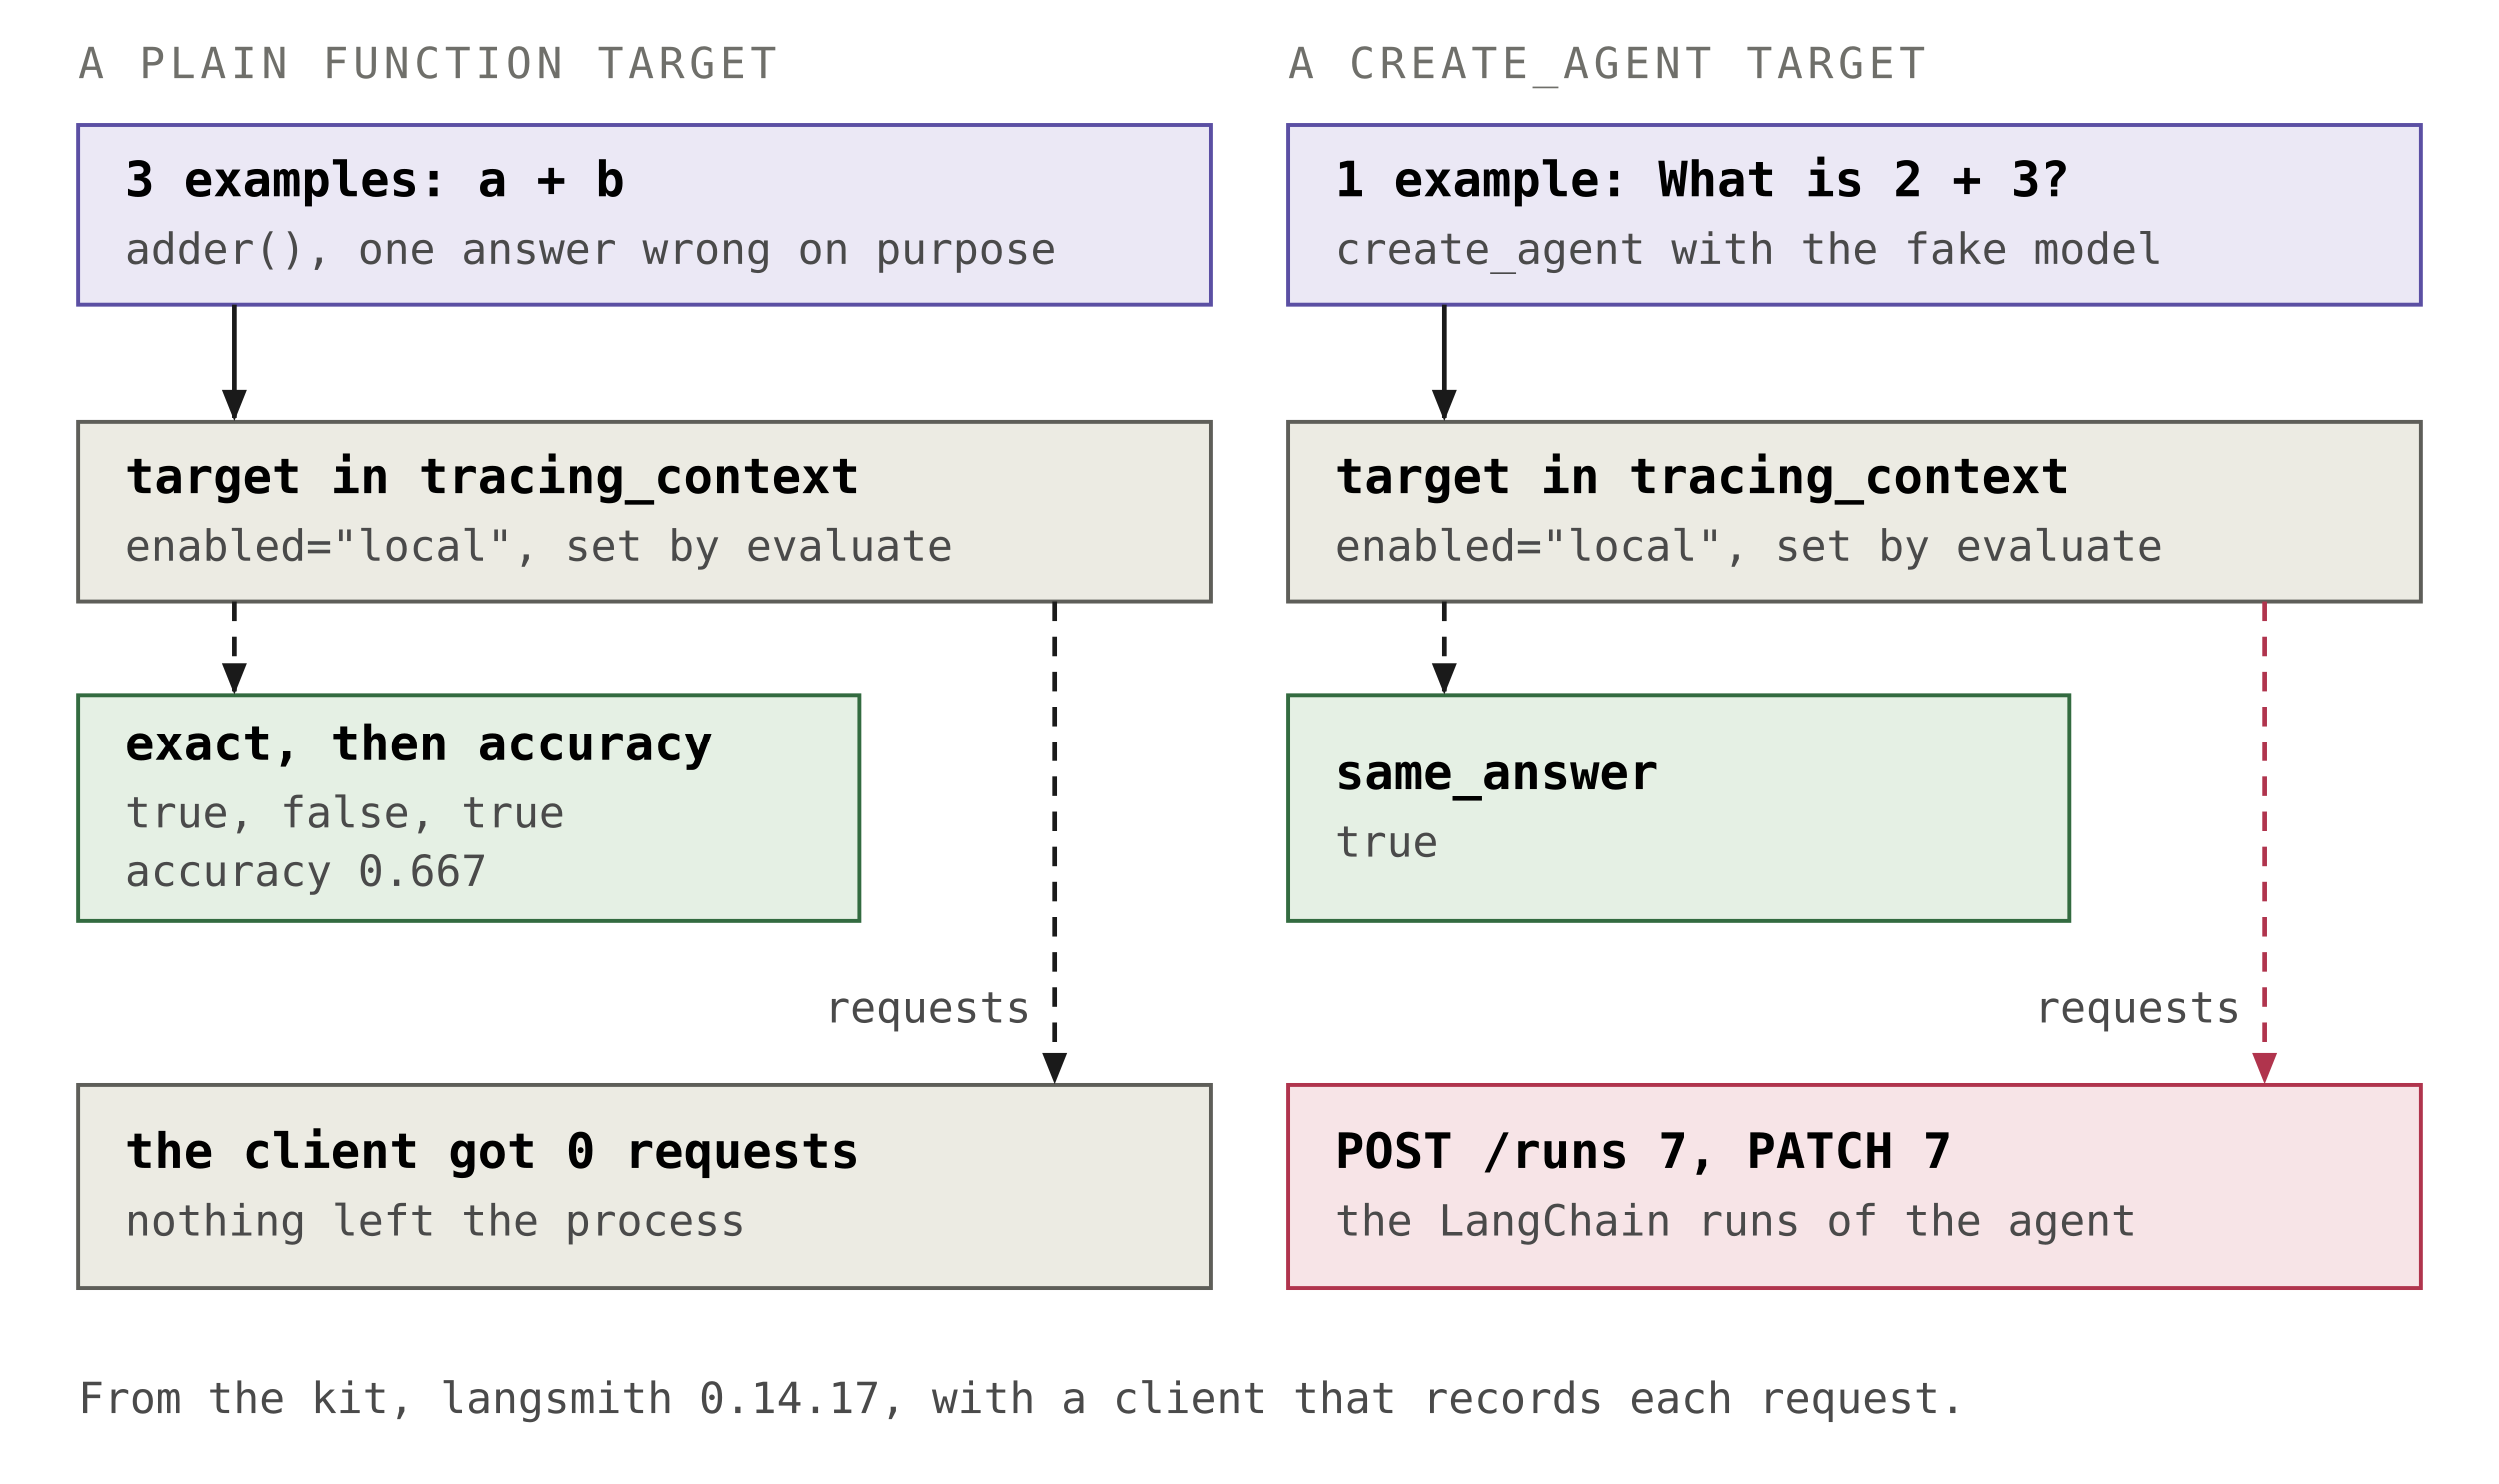
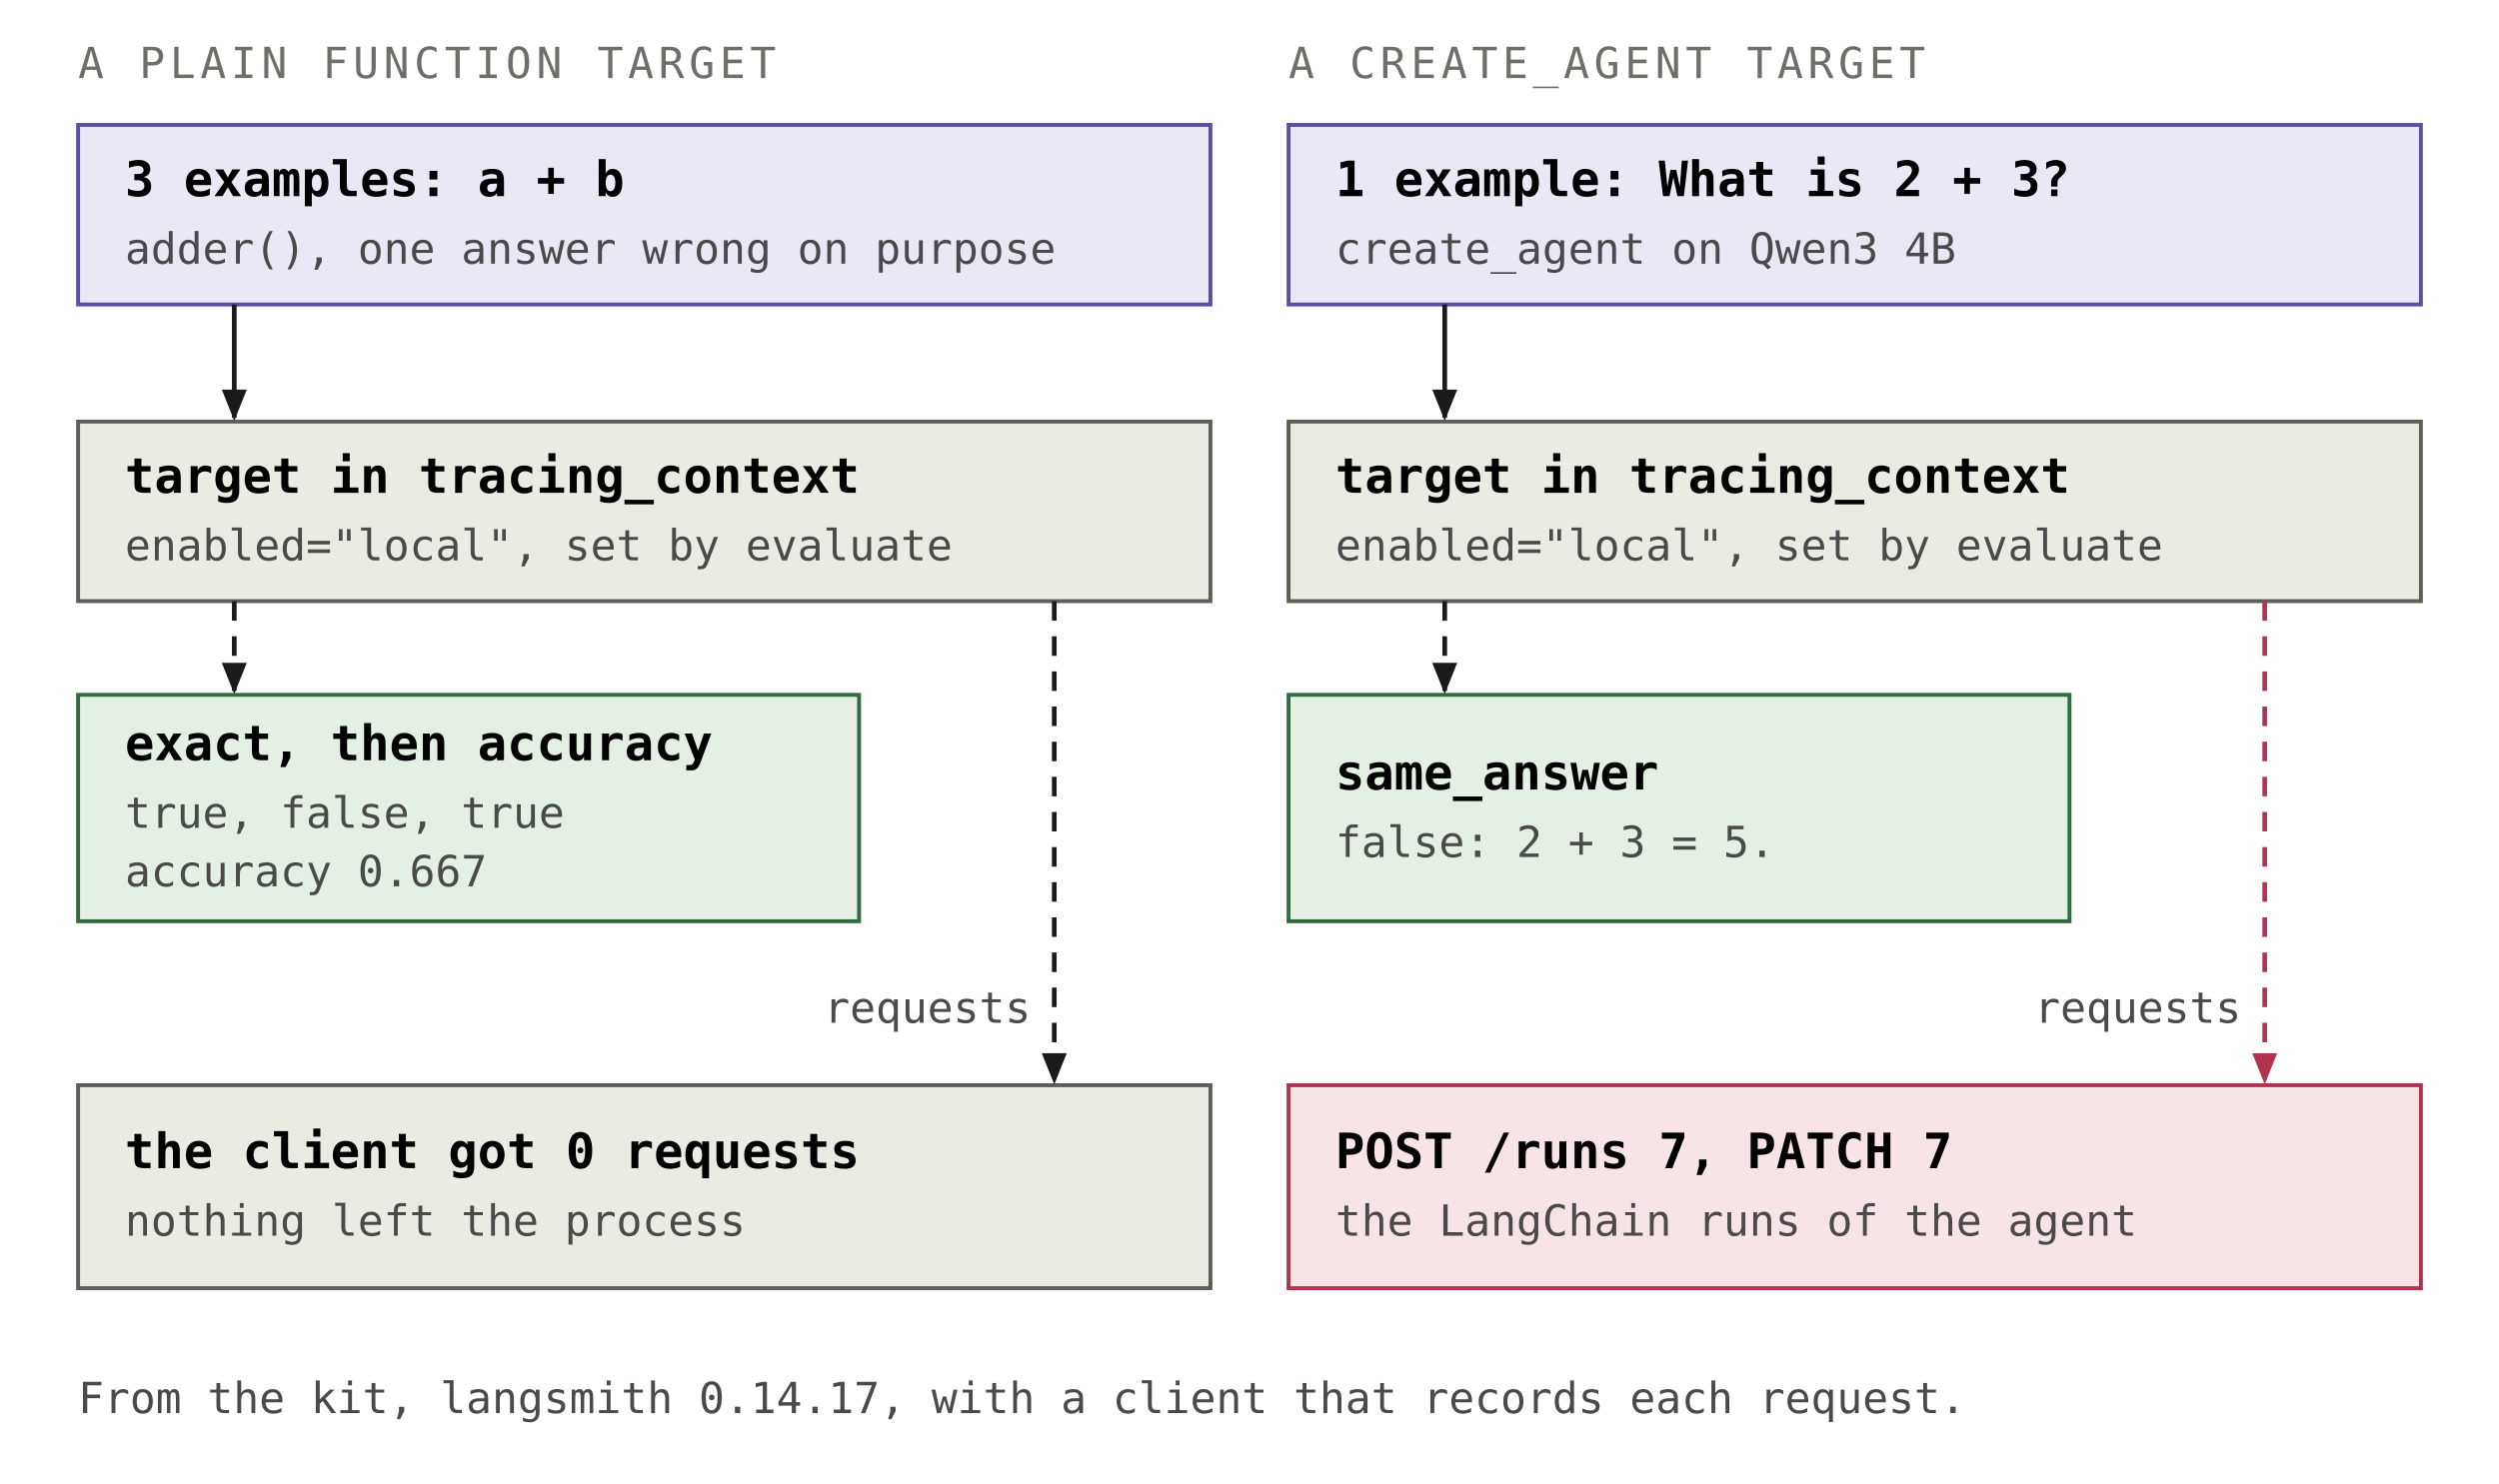
<svg xmlns="http://www.w3.org/2000/svg" viewBox="0 0 640 380" role="img" aria-labelledby="fig-6-5-title fig-6-5-desc" font-family="JetBrains Mono, ui-monospace, monospace">
  <defs>
    <marker id="fig-6-5-head-ink" viewBox="0 0 10 10" refX="9" refY="5" markerWidth="8" markerHeight="8" markerUnits="userSpaceOnUse" orient="auto-start-reverse">
      <path d="M0 1 L10 5 L0 9 z" fill="var(--m-ink, #1a1a1a)" />
    </marker>
    <marker id="fig-6-5-head-rose" viewBox="0 0 10 10" refX="9" refY="5" markerWidth="8" markerHeight="8" markerUnits="userSpaceOnUse" orient="auto-start-reverse">
      <path d="M0 1 L10 5 L0 9 z" fill="var(--m-rose-ink, #b0344d)" />
    </marker>
  </defs>
  <text x="20" y="20" font-size="11" letter-spacing="1.2" fill="var(--m-ink-mute, #6f6f6a)">A PLAIN FUNCTION TARGET</text>
  <text x="330" y="20" font-size="11" letter-spacing="1.2" fill="var(--m-ink-mute, #6f6f6a)">A CREATE_AGENT TARGET</text>
  <rect x="20" y="32" width="290" height="46" fill="var(--m-violet-fill, #ebe8f5)" stroke="var(--m-violet-ink, #5b4fa3)" />
  <text x="32" y="50.25" font-size="12.5" font-weight="700">3 examples: a + b</text>
  <text x="32" y="67.55" font-size="11" class="m-serif" fill="var(--m-ink-soft, #4a4a4a)">adder(), one answer wrong on purpose</text>
  <rect x="20" y="108" width="290" height="46" fill="var(--m-grey-fill, #ecebe3)" stroke="var(--m-grey-ink, #5e5e59)" />
  <text x="32" y="126.25" font-size="12.5" font-weight="700">target in tracing_context</text>
  <text x="32" y="143.55" font-size="11" class="m-serif" fill="var(--m-ink-soft, #4a4a4a)">enabled="local", set by evaluate</text>
  <rect x="20" y="178" width="200" height="58" fill="var(--m-green-fill, #e5f0e4)" stroke="var(--m-green-ink, #336b40)" />
  <text x="32" y="194.75" font-size="12.5" font-weight="700">exact, then accuracy</text>
  <text x="32" y="212.05" font-size="11" class="m-serif" fill="var(--m-ink-soft, #4a4a4a)">true, false, true</text>
  <text x="32" y="227.05" font-size="11" class="m-serif" fill="var(--m-ink-soft, #4a4a4a)">accuracy 0.667</text>
  <rect x="20" y="278" width="290" height="52" fill="var(--m-grey-fill, #ecebe3)" stroke="var(--m-grey-ink, #5e5e59)" />
  <text x="32" y="299.25" font-size="12.5" font-weight="700">the client got 0 requests</text>
  <text x="32" y="316.55" font-size="11" class="m-serif" fill="var(--m-ink-soft, #4a4a4a)">nothing left the process</text>
  <line x1="60" y1="78" x2="60" y2="107" stroke="var(--m-ink, #1a1a1a)" stroke-width="1.2" marker-end="url(#fig-6-5-head-ink)" />
  <line x1="60" y1="154" x2="60" y2="177" stroke="var(--m-ink, #1a1a1a)" stroke-width="1.2" stroke-dasharray="5 4" marker-end="url(#fig-6-5-head-ink)" />
  <path d="M270 154 V277" fill="none" stroke="var(--m-ink, #1a1a1a)" stroke-width="1.2" stroke-dasharray="5 4" stroke-linejoin="round" marker-end="url(#fig-6-5-head-ink)" />
  <text x="264" y="262" font-size="11" text-anchor="end" class="m-serif" fill="var(--m-ink-soft, #4a4a4a)">requests</text>
  <rect x="330" y="32" width="290" height="46" fill="var(--m-violet-fill, #ebe8f5)" stroke="var(--m-violet-ink, #5b4fa3)" />
  <text x="342" y="50.25" font-size="12.5" font-weight="700">1 example: What is 2 + 3?</text>
-   <text x="342" y="67.55" font-size="11" class="m-serif" fill="var(--m-ink-soft, #4a4a4a)">create_agent with the fake model</text>
+   <text x="342" y="67.55" font-size="11" class="m-serif" fill="var(--m-ink-soft, #4a4a4a)">create_agent on Qwen3 4B</text>
  <rect x="330" y="108" width="290" height="46" fill="var(--m-grey-fill, #ecebe3)" stroke="var(--m-grey-ink, #5e5e59)" />
  <text x="342" y="126.25" font-size="12.5" font-weight="700">target in tracing_context</text>
  <text x="342" y="143.55" font-size="11" class="m-serif" fill="var(--m-ink-soft, #4a4a4a)">enabled="local", set by evaluate</text>
  <rect x="330" y="178" width="200" height="58" fill="var(--m-green-fill, #e5f0e4)" stroke="var(--m-green-ink, #336b40)" />
  <text x="342" y="202.25" font-size="12.5" font-weight="700">same_answer</text>
-   <text x="342" y="219.55" font-size="11" class="m-serif" fill="var(--m-ink-soft, #4a4a4a)">true</text>
+   <text x="342" y="219.55" font-size="11" class="m-serif" fill="var(--m-ink-soft, #4a4a4a)">false: 2 + 3 = 5.</text>
  <rect x="330" y="278" width="290" height="52" fill="var(--m-rose-fill, #f7e4e7)" stroke="var(--m-rose-ink, #b0344d)" />
  <text x="342" y="299.25" font-size="12.5" font-weight="700">POST /runs 7, PATCH 7</text>
  <text x="342" y="316.55" font-size="11" class="m-serif" fill="var(--m-ink-soft, #4a4a4a)">the LangChain runs of the agent</text>
  <line x1="370" y1="78" x2="370" y2="107" stroke="var(--m-ink, #1a1a1a)" stroke-width="1.2" marker-end="url(#fig-6-5-head-ink)" />
  <line x1="370" y1="154" x2="370" y2="177" stroke="var(--m-ink, #1a1a1a)" stroke-width="1.2" stroke-dasharray="5 4" marker-end="url(#fig-6-5-head-ink)" />
  <path d="M580 154 V277" fill="none" stroke="var(--m-rose-ink, #b0344d)" stroke-width="1.2" stroke-dasharray="5 4" stroke-linejoin="round" marker-end="url(#fig-6-5-head-rose)" />
  <text x="574" y="262" font-size="11" text-anchor="end" class="m-serif" fill="var(--m-ink-soft, #4a4a4a)">requests</text>
  <text x="20" y="362" font-size="11" class="m-serif" fill="var(--m-ink-soft, #4a4a4a)">From the kit, langsmith 0.14.17, with a client that records each request.</text>
</svg>
